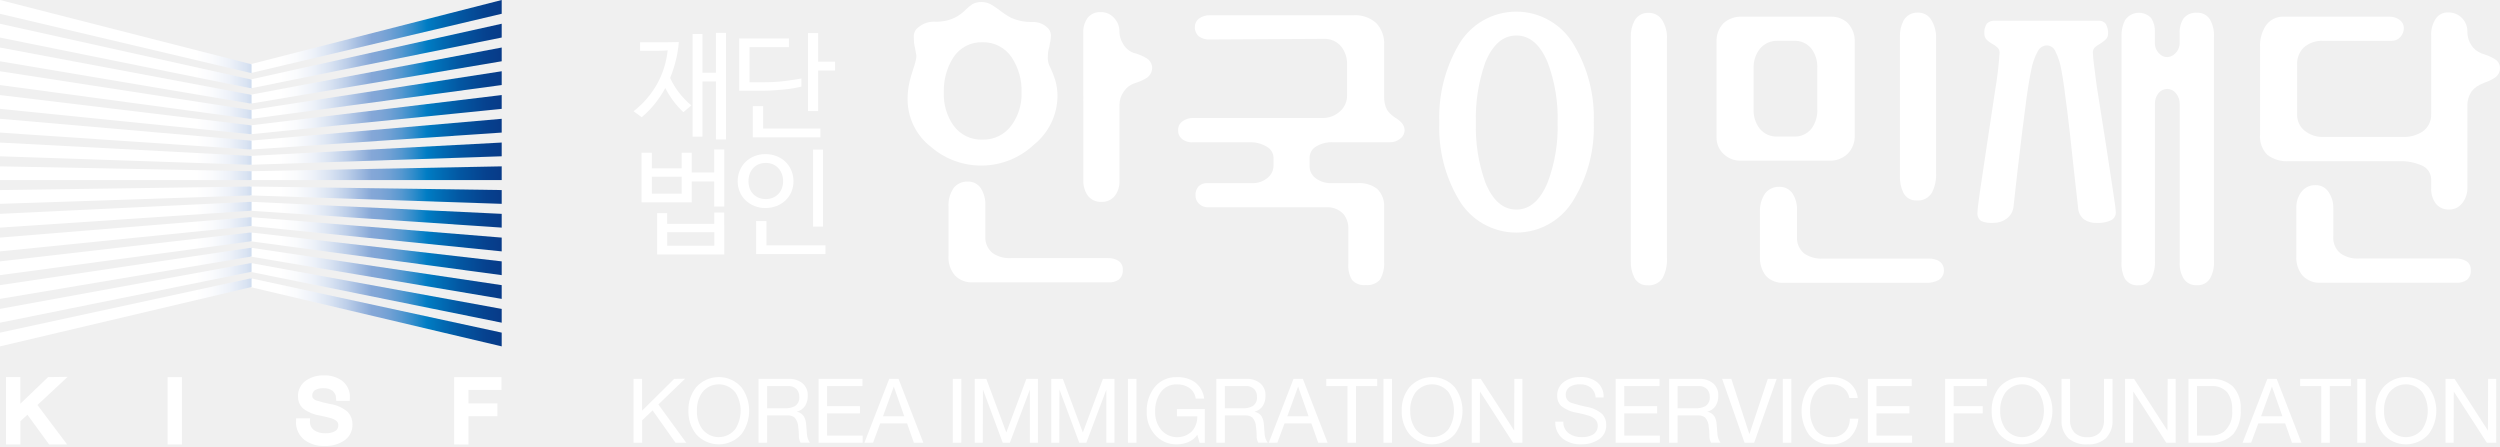
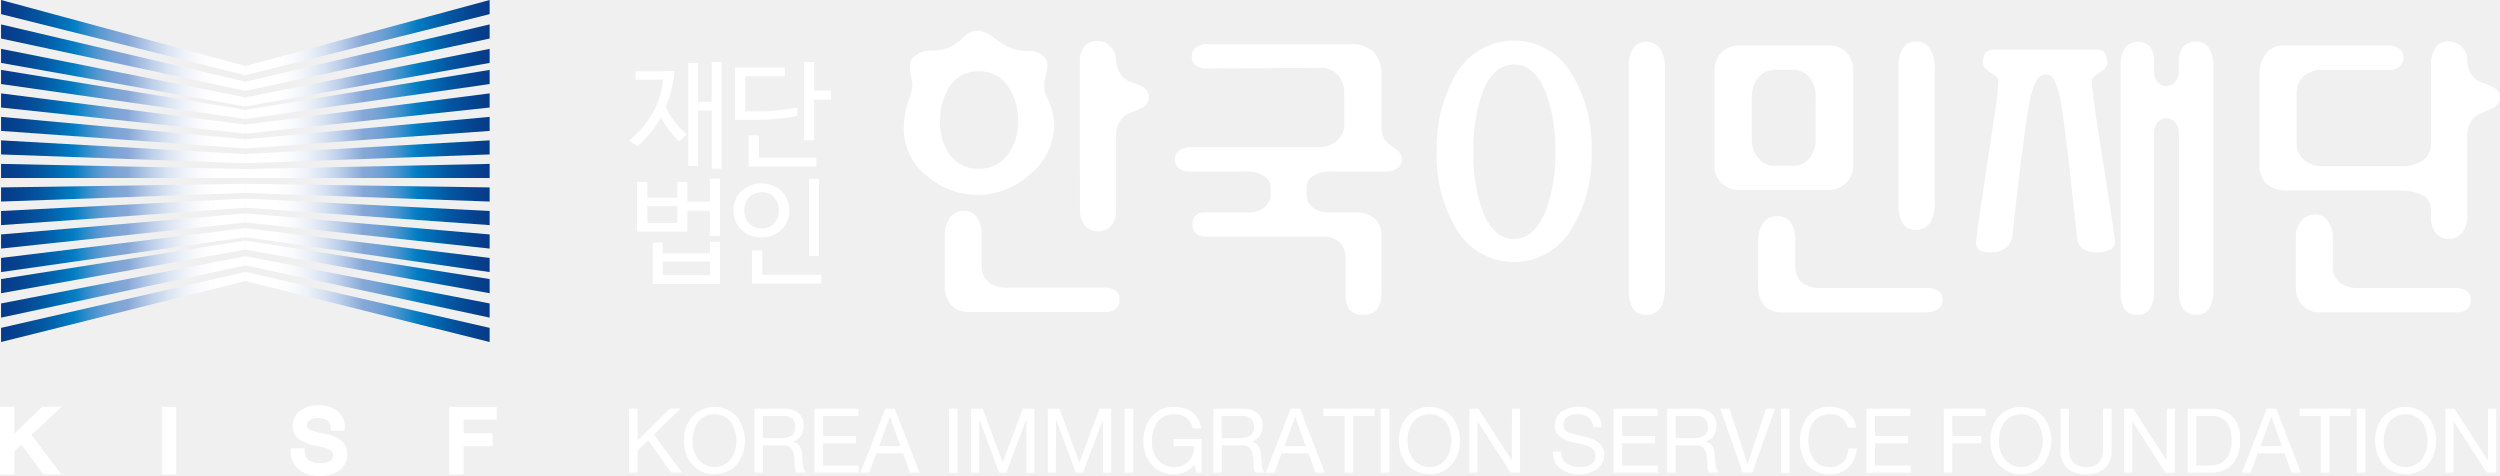
- <svg xmlns="http://www.w3.org/2000/svg" xmlns:xlink="http://www.w3.org/1999/xlink" width="153.871" height="27.452" viewBox="0 0 153.871 27.452">
+ <svg xmlns="http://www.w3.org/2000/svg" xmlns:xlink="http://www.w3.org/1999/xlink" width="153.503" height="29.226" viewBox="0 0 153.503 29.226">
  <defs>
    <linearGradient id="linear-gradient" y1="0.5" x2="1" y2="0.5" gradientUnits="objectBoundingBox">
      <stop offset="0.12" stop-color="#fff" />
      <stop offset="0.183" stop-color="#fafbfd" />
      <stop offset="0.25" stop-color="#eef2f9" />
      <stop offset="0.318" stop-color="#d9e3f2" />
      <stop offset="0.386" stop-color="#bccee9" />
      <stop offset="0.455" stop-color="#96b3dc" />
      <stop offset="0.483" stop-color="#85a7d7" />
      <stop offset="0.516" stop-color="#7fa5d6" />
      <stop offset="0.556" stop-color="#70a0d4" />
      <stop offset="0.6" stop-color="#5798d0" />
      <stop offset="0.646" stop-color="#338dcb" />
      <stop offset="0.695" stop-color="#077fc5" />
      <stop offset="0.702" stop-color="#007dc4" />
      <stop offset="0.707" stop-color="#007bc2" />
      <stop offset="0.832" stop-color="#0357a2" />
      <stop offset="0.934" stop-color="#06428f" />
      <stop offset="1" stop-color="#073a88" />
    </linearGradient>
-     <linearGradient id="linear-gradient-16" x1="0.66" y1="0.5" x2="1.66" y2="0.5" xlink:href="#linear-gradient" />
+     <linearGradient id="linear-gradient-16" x1="1" y1="0.5" x2="0" y2="0.5" xlink:href="#linear-gradient" />
  </defs>
-   <g id="Vector_Smart_Object4_copy" data-name="Vector Smart Object4 copy" transform="translate(-63.805 -250.081)">
+   <g id="Vector_Smart_Object4_copy" data-name="Vector Smart Object4 copy" transform="translate(-64.174 -248.307)">
    <g id="그룹_44" data-name="그룹 44">
      <g id="그룹_43" data-name="그룹 43">
        <path id="패스_2353" data-name="패스 2353" d="M119.787,255.111c.044-.2.122-.465.228-.787.065-.193.108-.333.129-.424a1.485,1.485,0,0,0,.065-.382l-.082-.461c-.033-.144-.054-.258-.065-.349-.009-.14-.015-.261-.015-.367a.685.685,0,0,1,.276-.575,1.479,1.479,0,0,1,1.051-.349,2.573,2.573,0,0,0,1.2-.25,2.477,2.477,0,0,0,.678-.5,3.446,3.446,0,0,1,.4-.329,1.109,1.109,0,0,1,.552-.133,1.258,1.258,0,0,1,.566.133,5.225,5.225,0,0,1,.5.329,5.132,5.132,0,0,0,.777.515,2.966,2.966,0,0,0,1.262.254,1.286,1.286,0,0,1,.921.307.675.675,0,0,1,.259.5,2.566,2.566,0,0,1-.033.367,2.476,2.476,0,0,0-.063.345,2.316,2.316,0,0,0-.082.348c-.012.14-.015.269-.015.382a1.155,1.155,0,0,0,.047.31,2.639,2.639,0,0,0,.145.326,6.27,6.27,0,0,1,.261.674,3.518,3.518,0,0,1,.143,1.022,3.882,3.882,0,0,1-1.472,2.986,4.729,4.729,0,0,1-6.3.132,3.712,3.712,0,0,1-1.455-2.963A4.846,4.846,0,0,1,119.787,255.111Zm2.692-1.491a3.792,3.792,0,0,0-.583,2.153,3.317,3.317,0,0,0,.583,2.017,2.1,2.1,0,0,0,1.794.885,2.131,2.131,0,0,0,1.792-.885,3.247,3.247,0,0,0,.615-2.017,3.707,3.707,0,0,0-.6-2.153,2.093,2.093,0,0,0-1.809-.939A2.052,2.052,0,0,0,122.479,253.62Zm0,8.061a1.04,1.04,0,0,1,.874-.424.929.929,0,0,1,.805.386,1.838,1.838,0,0,1,.293,1.094v1.881a1.225,1.225,0,0,0,.451,1.041,1.8,1.8,0,0,0,1.133.307h5.937a1.23,1.23,0,0,1,.647.152.615.615,0,0,1,.293.571.726.726,0,0,1-.244.6,1.021,1.021,0,0,1-.647.17H123.7a1.445,1.445,0,0,1-1.116-.42,1.705,1.705,0,0,1-.4-1.223v-3.039A1.828,1.828,0,0,1,122.483,261.682Zm8-9.549a1.491,1.491,0,0,1,.261-.943.959.959,0,0,1,.813-.363,1.06,1.06,0,0,1,.826.363,1.171,1.171,0,0,1,.324.825,1.453,1.453,0,0,0,.227.772,1.255,1.255,0,0,0,.649.552l.1.023a3.022,3.022,0,0,1,.7.307.7.7,0,0,1,.339.594.751.751,0,0,1-.339.617,2.777,2.777,0,0,1-.632.288l-.1.038a1.227,1.227,0,0,0-.667.5,1.407,1.407,0,0,0-.274.829v4.647a1.473,1.473,0,0,1-.274.943,1,1,0,0,1-.846.382.98.98,0,0,1-.826-.382,1.54,1.54,0,0,1-.278-.943Z" fill="#fff" />
        <path id="패스_2354" data-name="패스 2354" d="M137.594,262.613a.687.687,0,0,1-.209-.515.777.777,0,0,1,.194-.553.724.724,0,0,1,.535-.193h2.732a1.408,1.408,0,0,0,1-.345.968.968,0,0,0,.343-.749v-.48a.789.789,0,0,0-.358-.632,1.919,1.919,0,0,0-1.162-.307h-3.448a.959.959,0,0,1-.695-.231.629.629,0,0,1-.21-.5.647.647,0,0,1,.257-.553,1.1,1.1,0,0,1,.71-.212h7.864a1.559,1.559,0,0,0,1.15-.424,1.277,1.277,0,0,0,.418-.98v-1.889a1.722,1.722,0,0,0-.356-1.1,1.313,1.313,0,0,0-1.083-.477l-6.99.038a1.06,1.06,0,0,1-.695-.193.705.705,0,0,1-.244-.572.643.643,0,0,1,.244-.515,1.087,1.087,0,0,1,.695-.212h8.818a1.939,1.939,0,0,1,1.406.48,1.832,1.832,0,0,1,.487,1.362V256a1.7,1.7,0,0,0,.178.844,1.617,1.617,0,0,0,.417.42l.05.038a1.8,1.8,0,0,1,.421.325.715.715,0,0,1,.194.443.662.662,0,0,1-.259.537.991.991,0,0,1-.68.231h-3.441a1.837,1.837,0,0,0-1.144.307.809.809,0,0,0-.326.632v.518a.92.92,0,0,0,.341.73,1.528,1.528,0,0,0,1.034.326h1.564a1.846,1.846,0,0,1,1.211.344,1.451,1.451,0,0,1,.438,1.147v3.327a1.941,1.941,0,0,1-.259,1.132,1.052,1.052,0,0,1-.874.325,1,1,0,0,1-.84-.31,1.722,1.722,0,0,1-.229-1.014v-2.1a1.394,1.394,0,0,0-.309-.958,1.347,1.347,0,0,0-1.067-.405h-7.231A.769.769,0,0,1,137.594,262.613Z" fill="#fff" />
        <path id="패스_2355" data-name="패스 2355" d="M160.685,262.337a4.1,4.1,0,0,1-7.112,0,8.658,8.658,0,0,1-1.181-4.72,8.861,8.861,0,0,1,1.181-4.761,4.1,4.1,0,0,1,7.112,0,8.679,8.679,0,0,1,1.213,4.761A8.534,8.534,0,0,1,160.685,262.337Zm-1.626-8.421q-.694-1.652-1.925-1.65t-1.908,1.65a10.216,10.216,0,0,0-.583,3.721,10.005,10.005,0,0,0,.583,3.678c.453,1.112,1.09,1.665,1.908,1.665s1.462-.553,1.925-1.665a9.62,9.62,0,0,0,.615-3.678A9.728,9.728,0,0,0,159.059,253.915Zm7.1,13.243a1.01,1.01,0,0,1-.957.481.857.857,0,0,1-.811-.481,2.122,2.122,0,0,1-.212-1.029V252.371a1.985,1.985,0,0,1,.229-1.018.926.926,0,0,1,.861-.48.952.952,0,0,1,.826.424,1.984,1.984,0,0,1,.308,1.189v13.443A2.421,2.421,0,0,1,166.156,267.158Z" fill="#fff" />
        <path id="패스_2356" data-name="패스 2356" d="M169.885,251.508a1.6,1.6,0,0,1,1.15-.4H176.5a1.42,1.42,0,0,1,1.037.4,1.589,1.589,0,0,1,.423,1.17V258.4a1.526,1.526,0,0,1-.44,1.151,1.574,1.574,0,0,1-1.166.42h-5.373a1.486,1.486,0,0,1-1.1-.42,1.375,1.375,0,0,1-.425-1.037v-5.851A1.563,1.563,0,0,1,169.885,251.508ZM172.113,258a1.315,1.315,0,0,0,1.085.484h1a1.3,1.3,0,0,0,1.1-.484,1.9,1.9,0,0,0,.358-1.23V254.29a1.861,1.861,0,0,0-.358-1.211,1.3,1.3,0,0,0-1.1-.485h-.971a1.357,1.357,0,0,0-1.1.485,1.81,1.81,0,0,0-.389,1.211v2.5A1.823,1.823,0,0,0,172.113,258Zm.323,4a1.043,1.043,0,0,1,.872-.42.952.952,0,0,1,.824.405,1.844,1.844,0,0,1,.275,1.093v1.571a1.223,1.223,0,0,0,.453,1.041,1.831,1.831,0,0,0,1.148.306h6.505a1.215,1.215,0,0,1,.632.152.66.66,0,0,1,.306.575.69.69,0,0,1-.324.594,1.52,1.52,0,0,1-.794.171H173.6a1.419,1.419,0,0,1-1.1-.42,1.792,1.792,0,0,1-.372-1.222v-2.729A1.86,1.86,0,0,1,172.436,262Zm10.221-10.719a2.026,2.026,0,0,1,.309,1.208v8.2a2.41,2.41,0,0,1-.244,1.23.992.992,0,0,1-.956.5.86.86,0,0,1-.811-.477,2.18,2.18,0,0,1-.213-1.041v-8.546a2.011,2.011,0,0,1,.229-1.018.956.956,0,0,1,.876-.48A.935.935,0,0,1,182.657,251.277Z" fill="#fff" />
        <path id="패스_2357" data-name="패스 2357" d="M193.665,263.668a1.794,1.794,0,0,1-.776.133,1.3,1.3,0,0,1-.81-.212.957.957,0,0,1-.371-.73l-.258-2.3q-.292-2.765-.423-3.766c-.129-1.037-.24-1.824-.339-2.362a4.135,4.135,0,0,0-.388-1.211.573.573,0,0,0-.5-.344.641.641,0,0,0-.564.344,3.758,3.758,0,0,0-.422,1.23c-.118.538-.243,1.336-.373,2.4q-.143,1.022-.467,3.8l-.241,2.153a1.052,1.052,0,0,1-.438.746,1.324,1.324,0,0,1-.809.25,1.608,1.608,0,0,1-.745-.114.572.572,0,0,1-.226-.538c0-.155.054-.6.163-1.347.063-.461.189-1.291.372-2.494.259-1.688.442-2.91.55-3.648a22.144,22.144,0,0,0,.277-2.346.423.423,0,0,0-.147-.322,1.7,1.7,0,0,0-.307-.212,1.362,1.362,0,0,1-.342-.253.542.542,0,0,1-.145-.382.951.951,0,0,1,.162-.617.664.664,0,0,1,.5-.17h6.358a.529.529,0,0,1,.453.189,1.1,1.1,0,0,1,.145.617.489.489,0,0,1-.161.363,2.347,2.347,0,0,1-.337.253,1.427,1.427,0,0,0-.308.212.437.437,0,0,0-.13.322q0,.368.245,2.115.156,1.016.548,3.474.306,2,.419,2.748c.131.848.2,1.344.2,1.5A.53.53,0,0,1,193.665,263.668Zm6.17,3.543a.876.876,0,0,1-.807.423.9.9,0,0,1-.821-.4,1.8,1.8,0,0,1-.243-1.037v-9.677a1.022,1.022,0,0,0-.244-.712.683.683,0,0,0-.521-.254.7.7,0,0,0-.537.254,1.025,1.025,0,0,0-.225.689v9.625a2.116,2.116,0,0,1-.228,1.094.827.827,0,0,1-.777.423.9.9,0,0,1-.841-.4,1.96,1.96,0,0,1-.21-1.037V252.322a2.009,2.009,0,0,1,.225-1.014,1.035,1.035,0,0,1,1.6-.117,1.442,1.442,0,0,1,.228.863v.617a.9.9,0,0,0,.275.712.657.657,0,0,0,.472.212.7.7,0,0,0,.472-.193.914.914,0,0,0,.307-.75v-.5a1.558,1.558,0,0,1,.243-.942.956.956,0,0,1,.821-.345.882.882,0,0,1,.792.4,1.973,1.973,0,0,1,.255,1.1v13.754A2.013,2.013,0,0,1,199.835,267.211Z" fill="#fff" />
        <path id="패스_2358" data-name="패스 2358" d="M213.723,251.228a.88.88,0,0,1,.762-.382,1.153,1.153,0,0,1,.831.325,1.17,1.17,0,0,1,.353.882,1.461,1.461,0,0,0,.243.81,1.3,1.3,0,0,0,.615.5l.162.057a2.884,2.884,0,0,1,.68.307.629.629,0,0,1,.306.56.692.692,0,0,1-.324.579,2.272,2.272,0,0,1-.628.3l-.114.057a1.531,1.531,0,0,0-.665.461,1.576,1.576,0,0,0-.276.943v4.95a1.493,1.493,0,0,1-.339,1.037.98.98,0,0,1-.78.363,1,1,0,0,1-.808-.344,1.5,1.5,0,0,1-.3-1v-.519a.941.941,0,0,0-.578-.848,3.18,3.18,0,0,0-1.36-.265h-6.8a1.989,1.989,0,0,1-1.344-.386,1.605,1.605,0,0,1-.452-1.264v-5.385a2.233,2.233,0,0,1,.339-1.283,1.268,1.268,0,0,1,1.116-.576H210.9a1.027,1.027,0,0,1,.584.189.622.622,0,0,1,.275.5.79.79,0,0,1-.21.553.686.686,0,0,1-.553.246h-4.191a1.691,1.691,0,0,0-1.228.428,1.428,1.428,0,0,0-.389,1.033v3.069a1.25,1.25,0,0,0,.438.98,1.754,1.754,0,0,0,1.215.405h4.836a2.11,2.11,0,0,0,1.232-.33,1.249,1.249,0,0,0,.531-1.074v-4.822A1.78,1.78,0,0,1,213.723,251.228ZM205.446,261.9a1.046,1.046,0,0,1,.874-.424.929.929,0,0,1,.805.424,1.707,1.707,0,0,1,.291,1.018v1.726a1.216,1.216,0,0,0,.454,1.041,1.8,1.8,0,0,0,1.131.306h5.941a1.227,1.227,0,0,1,.643.152.607.607,0,0,1,.293.575.707.707,0,0,1-.244.594,1.019,1.019,0,0,1-.647.171h-8.331a1.433,1.433,0,0,1-1.114-.42,1.694,1.694,0,0,1-.4-1.222V262.9A1.539,1.539,0,0,1,205.446,261.9Z" fill="#fff" />
      </g>
    </g>
    <g id="그룹_45" data-name="그룹 45">
      <path id="패스_2359" data-name="패스 2359" d="M102.8,277.33V273.4h.525v1.955L105.3,273.4l.669-.009-1.643,1.583,1.716,2.358h-.659l-1.412-1.993-.643.612v1.381Z" fill="#fff" />
      <path id="패스_2360" data-name="패스 2360" d="M106.176,275.36a2.2,2.2,0,0,1,.469-1.437,1.861,1.861,0,0,1,2.8,0,2.439,2.439,0,0,1,0,2.878,1.872,1.872,0,0,1-2.8,0A2.213,2.213,0,0,1,106.176,275.36Zm.524,0a1.85,1.85,0,0,0,.315,1.112,1.288,1.288,0,0,0,2.059,0,2.114,2.114,0,0,0,0-2.226,1.292,1.292,0,0,0-2.059,0A1.869,1.869,0,0,0,106.7,275.36Z" fill="#fff" />
      <path id="패스_2361" data-name="패스 2361" d="M110.493,277.332V273.4h1.84a1.28,1.28,0,0,1,.87.275.943.943,0,0,1,.318.752,1.163,1.163,0,0,1-.158.629.886.886,0,0,1-.52.367.642.642,0,0,1,.448.3,1.212,1.212,0,0,1,.133.494c.018.21.033.415.049.609a1.029,1.029,0,0,0,.181.5h-.578a.832.832,0,0,1-.1-.469,3.894,3.894,0,0,0-.042-.5.923.923,0,0,0-.221-.577.649.649,0,0,0-.427-.132h-1.267v1.68Zm.526-2.123H112.1a1.2,1.2,0,0,0,.632-.132.612.612,0,0,0,.268-.566.664.664,0,0,0-.165-.475.684.684,0,0,0-.528-.195h-1.286Z" fill="#fff" />
      <path id="패스_2362" data-name="패스 2362" d="M114.187,277.332V273.4h2.7v.442H114.71v1.238h2.026v.443H114.71v1.367h2.19v.442Z" fill="#fff" />
      <path id="패스_2363" data-name="패스 2363" d="M117.007,277.332l1.528-3.932h.573l1.528,3.932-.582,0-.421-1.192h-1.653l-.439,1.187Zm1.145-1.631h1.308l-.643-1.826Z" fill="#fff" />
      <path id="패스_2364" data-name="패스 2364" d="M122.447,277.332V273.4h.525v3.932Z" fill="#fff" />
      <path id="패스_2365" data-name="패스 2365" d="M123.8,277.332V273.4h.711l1.231,3.3,1.234-3.3h.711v3.932h-.494v-3.269l-1.232,3.266-.44,0-1.217-3.272-.011,3.272Z" fill="#fff" />
      <path id="패스_2366" data-name="패스 2366" d="M128.51,277.332V273.4h.711l1.231,3.3,1.236-3.3h.71v3.932H131.9v-3.269l-1.232,3.266-.437,0-1.218-3.272-.01,3.272Z" fill="#fff" />
      <path id="패스_2367" data-name="패스 2367" d="M133.229,277.332V273.4h.524v3.932Z" fill="#fff" />
      <path id="패스_2368" data-name="패스 2368" d="M137.636,277.332l-.137-.49a1.3,1.3,0,0,1-.546.445,1.793,1.793,0,0,1-.709.143,1.723,1.723,0,0,1-1.368-.607,2.046,2.046,0,0,1-.493-1.384,2.354,2.354,0,0,1,.464-1.5,1.68,1.68,0,0,1,1.394-.645,1.855,1.855,0,0,1,1.106.307,1.484,1.484,0,0,1,.573,1.014H137.4a.982.982,0,0,0-.389-.658,1.306,1.306,0,0,0-.77-.218,1.168,1.168,0,0,0-1.021.52,1.988,1.988,0,0,0-.318,1.158,1.71,1.71,0,0,0,.346,1.092,1.307,1.307,0,0,0,1.916.121,1.325,1.325,0,0,0,.331-.925h-1.252v-.446h1.717v2.077Z" fill="#fff" />
      <path id="패스_2369" data-name="패스 2369" d="M138.668,277.332V273.4h1.839a1.28,1.28,0,0,1,.87.275.942.942,0,0,1,.317.752,1.147,1.147,0,0,1-.159.629.89.89,0,0,1-.519.367.646.646,0,0,1,.448.3,1.159,1.159,0,0,1,.132.494c.018.21.035.415.048.609a1.036,1.036,0,0,0,.184.5h-.578a.834.834,0,0,1-.1-.469,3.312,3.312,0,0,0-.041-.5.922.922,0,0,0-.22-.577.653.653,0,0,0-.429-.132h-1.266v1.68Zm.524-2.123h1.08a1.208,1.208,0,0,0,.632-.132.614.614,0,0,0,.266-.566.66.66,0,0,0-.163-.475.684.684,0,0,0-.529-.195h-1.286Z" fill="#fff" />
      <path id="패스_2370" data-name="패스 2370" d="M141.895,277.332l1.524-3.932h.575l1.525,3.932-.58,0-.421-1.192h-1.652l-.44,1.187Zm1.143-1.631h1.307l-.643-1.826Z" fill="#fff" />
      <path id="패스_2371" data-name="패스 2371" d="M146.74,277.332v-3.49h-1.306V273.4h3.137v.442h-1.307v3.49Z" fill="#fff" />
      <path id="패스_2372" data-name="패스 2372" d="M148.955,277.332V273.4h.525v3.932Z" fill="#fff" />
      <path id="패스_2373" data-name="패스 2373" d="M150.078,275.36a2.19,2.19,0,0,1,.471-1.437,1.861,1.861,0,0,1,2.8,0,2.43,2.43,0,0,1,0,2.878,1.872,1.872,0,0,1-2.8,0A2.2,2.2,0,0,1,150.078,275.36Zm.525,0a1.868,1.868,0,0,0,.315,1.112,1.289,1.289,0,0,0,2.061,0,2.119,2.119,0,0,0,0-2.226,1.293,1.293,0,0,0-2.061,0A1.886,1.886,0,0,0,150.6,275.36Z" fill="#fff" />
      <path id="패스_2374" data-name="패스 2374" d="M154.389,277.332V273.4h.554L157,276.582l.011-3.183h.495v3.932l-.576,0-2.035-3.155-.011,3.153Z" fill="#fff" />
      <path id="패스_2375" data-name="패스 2375" d="M162.506,274.544h-.491a.858.858,0,0,0-.3-.609,1.048,1.048,0,0,0-.67-.2,1.09,1.09,0,0,0-.6.143.58.58,0,0,0-.271.531.513.513,0,0,0,.388.48,7.545,7.545,0,0,0,.865.227,1.92,1.92,0,0,1,1.01.466.969.969,0,0,1,.229.669,1.015,1.015,0,0,1-.493.9,1.85,1.85,0,0,1-1.03.276,1.791,1.791,0,0,1-1.133-.332,1.263,1.263,0,0,1-.479-1.062h.494a.851.851,0,0,0,.342.725,1.292,1.292,0,0,0,.79.227,1.329,1.329,0,0,0,.67-.143.618.618,0,0,0,.316-.575c0-.28-.192-.485-.574-.609-.108-.038-.331-.092-.671-.167a2.084,2.084,0,0,1-1.014-.432.822.822,0,0,1-.236-.612,1.009,1.009,0,0,1,.438-.879,1.639,1.639,0,0,1,.981-.281,1.6,1.6,0,0,1,1.018.3A1.139,1.139,0,0,1,162.506,274.544Z" fill="#fff" />
      <path id="패스_2376" data-name="패스 2376" d="M163.248,277.332V273.4h2.7v.442h-2.174v1.238H165.8v.443h-2.025v1.367h2.19v.442Z" fill="#fff" />
      <path id="패스_2377" data-name="패스 2377" d="M166.536,277.332V273.4h1.838a1.288,1.288,0,0,1,.872.275.945.945,0,0,1,.317.752,1.156,1.156,0,0,1-.159.629.882.882,0,0,1-.521.367.647.647,0,0,1,.451.3,1.226,1.226,0,0,1,.13.494c.019.21.034.415.049.609a1.018,1.018,0,0,0,.184.5h-.58a.814.814,0,0,1-.1-.469,3.4,3.4,0,0,0-.042-.5.93.93,0,0,0-.22-.577.653.653,0,0,0-.429-.132H167.06v1.68Zm.524-2.123h1.079a1.217,1.217,0,0,0,.633-.132.615.615,0,0,0,.266-.566.665.665,0,0,0-.164-.475.685.685,0,0,0-.529-.195H167.06Z" fill="#fff" />
      <path id="패스_2378" data-name="패스 2378" d="M173.157,273.4l-1.386,3.932h-.592L169.8,273.4h.565l1.111,3.4,1.137-3.4Z" fill="#fff" />
      <path id="패스_2379" data-name="패스 2379" d="M173.534,277.332V273.4h.524v3.932Z" fill="#fff" />
      <path id="패스_2380" data-name="패스 2380" d="M178.146,274.576h-.52a.976.976,0,0,0-.373-.626,1.186,1.186,0,0,0-.719-.215,1.168,1.168,0,0,0-1.01.485,1.86,1.86,0,0,0-.31,1.114,2,2,0,0,0,.309,1.168,1.172,1.172,0,0,0,1.013.485,1.084,1.084,0,0,0,.816-.318,1.132,1.132,0,0,0,.306-.82h.524a1.8,1.8,0,0,1-.515,1.162,1.617,1.617,0,0,1-1.175.419,1.64,1.64,0,0,1-1.355-.6,2.572,2.572,0,0,1,.022-2.935,1.7,1.7,0,0,1,1.378-.609,1.742,1.742,0,0,1,1.078.337A1.386,1.386,0,0,1,178.146,274.576Z" fill="#fff" />
      <path id="패스_2381" data-name="패스 2381" d="M178.769,277.332V273.4h2.7v.442H179.3v1.238h2.027v.443H179.3v1.367h2.19v.442Z" fill="#fff" />
      <path id="패스_2382" data-name="패스 2382" d="M183.525,277.332V273.4h2.567v.442h-2.044v1.238h1.79v.443h-1.79v1.809Z" fill="#fff" />
      <path id="패스_2383" data-name="패스 2383" d="M186.39,275.36a2.2,2.2,0,0,1,.469-1.437,1.865,1.865,0,0,1,2.8,0,2.438,2.438,0,0,1,0,2.878,1.875,1.875,0,0,1-2.8,0A2.217,2.217,0,0,1,186.39,275.36Zm.524,0a1.851,1.851,0,0,0,.318,1.112,1.286,1.286,0,0,0,2.058,0,2.118,2.118,0,0,0,0-2.226,1.291,1.291,0,0,0-2.058,0A1.869,1.869,0,0,0,186.914,275.36Z" fill="#fff" />
      <path id="패스_2384" data-name="패스 2384" d="M193.828,273.4v2.514a1.5,1.5,0,0,1-.4,1.13,1.564,1.564,0,0,1-1.137.386,1.681,1.681,0,0,1-1.174-.364,1.469,1.469,0,0,1-.427-1.152V273.4h.524v2.514a1.078,1.078,0,0,0,.277.8,1.09,1.09,0,0,0,.8.275.984.984,0,0,0,.749-.275,1.12,1.12,0,0,0,.261-.8V273.4Z" fill="#fff" />
      <path id="패스_2385" data-name="패스 2385" d="M194.6,277.332V273.4h.551l2.056,3.183.014-3.183h.494v3.932l-.578,0-2.032-3.155-.011,3.153Z" fill="#fff" />
      <path id="패스_2386" data-name="패스 2386" d="M198.5,277.332V273.4h1.341a1.907,1.907,0,0,1,1.394.467,1.872,1.872,0,0,1,.481,1.4,2.241,2.241,0,0,1-.449,1.524,1.784,1.784,0,0,1-1.425.537Zm.527-3.49v3.048h.857a1.308,1.308,0,0,0,.783-.224,1.522,1.522,0,0,0,.524-1.321,1.747,1.747,0,0,0-.288-1.1,1.2,1.2,0,0,0-1.008-.4Z" fill="#fff" />
      <path id="패스_2387" data-name="패스 2387" d="M201.831,277.332l1.526-3.932h.576l1.524,3.932-.584,0-.42-1.192H202.8l-.439,1.187Zm1.14-1.631h1.312l-.644-1.826Z" fill="#fff" />
      <path id="패스_2388" data-name="패스 2388" d="M206.674,277.332v-3.49h-1.3V273.4H208.5v.442H207.2v3.49Z" fill="#fff" />
      <path id="패스_2389" data-name="패스 2389" d="M208.89,277.332V273.4h.523v3.932Z" fill="#fff" />
      <path id="패스_2390" data-name="패스 2390" d="M210.015,275.36a2.186,2.186,0,0,1,.472-1.437,1.861,1.861,0,0,1,2.8,0,2.438,2.438,0,0,1,0,2.878,1.871,1.871,0,0,1-2.8,0A2.2,2.2,0,0,1,210.015,275.36Zm.524,0a1.851,1.851,0,0,0,.316,1.112,1.286,1.286,0,0,0,2.058,0,2.11,2.11,0,0,0,0-2.226,1.291,1.291,0,0,0-2.058,0A1.869,1.869,0,0,0,210.539,275.36Z" fill="#fff" />
      <path id="패스_2391" data-name="패스 2391" d="M214.325,277.332V273.4h.553l2.056,3.183.01-3.183h.5v3.932l-.576,0-2.037-3.155-.009,3.153Z" fill="#fff" />
    </g>
-     <g id="그룹_48" data-name="그룹 48">
-       <g id="그룹_46" data-name="그룹 46">
-         <path id="패스_2392" data-name="패스 2392" d="M94.684,250.929l-15.489,3.658v-.547l15.489-3.959Z" fill="url(#linear-gradient)" />
-         <path id="패스_2393" data-name="패스 2393" d="M94.684,252.391l-15.489,3.134v-.545l15.489-3.438Z" fill="url(#linear-gradient)" />
-         <path id="패스_2394" data-name="패스 2394" d="M94.684,253.852l-15.489,2.614v-.547l15.489-2.913Z" fill="url(#linear-gradient)" />
-         <path id="패스_2395" data-name="패스 2395" d="M94.684,255.315l-15.489,2.092v-.547l15.489-2.394Z" fill="url(#linear-gradient)" />
-         <path id="패스_2396" data-name="패스 2396" d="M94.684,256.78l-15.489,1.566V257.8l15.489-1.869Z" fill="url(#linear-gradient)" />
-         <path id="패스_2397" data-name="패스 2397" d="M94.684,258.241l-15.489,1.046v-.547l15.489-1.347Z" fill="url(#linear-gradient)" />
-         <path id="패스_2398" data-name="패스 2398" d="M94.684,259.7l-15.489.524v-.545l15.489-.825Z" fill="url(#linear-gradient)" />
-         <path id="패스_2399" data-name="패스 2399" d="M94.684,261.165l-15.489,0v-.545l15.489-.3Z" fill="url(#linear-gradient)" />
-         <path id="패스_2400" data-name="패스 2400" d="M94.684,262.627l-15.489-.52v-.547l15.489.219Z" fill="url(#linear-gradient)" />
-         <path id="패스_2401" data-name="패스 2401" d="M94.684,264.09l-15.489-1.042V262.5l15.489.743Z" fill="url(#linear-gradient)" />
-         <path id="패스_2402" data-name="패스 2402" d="M94.684,265.553l-15.489-1.566v-.545l15.489,1.263Z" fill="url(#linear-gradient)" />
-         <path id="패스_2403" data-name="패스 2403" d="M94.684,267.016l-15.489-2.088v-.545l15.489,1.785Z" fill="url(#linear-gradient)" />
-         <path id="패스_2404" data-name="패스 2404" d="M94.684,268.477l-15.489-2.61v-.545l15.489,2.309Z" fill="url(#linear-gradient)" />
-         <path id="패스_2405" data-name="패스 2405" d="M94.684,269.942l-15.489-3.134v-.545l15.489,2.831Z" fill="url(#linear-gradient)" />
-         <path id="패스_2406" data-name="패스 2406" d="M94.684,271.4l-15.489-3.656V267.2l15.489,3.353Z" fill="url(#linear-gradient)" />
-       </g>
-       <g id="그룹_47" data-name="그룹 47">
-         <path id="패스_2407" data-name="패스 2407" d="M63.8,250.929l15.489,3.658v-.547L63.8,250.081Z" fill="url(#linear-gradient-16)" />
-         <path id="패스_2408" data-name="패스 2408" d="M63.8,252.391l15.489,3.134v-.545L63.8,251.544Z" fill="url(#linear-gradient-16)" />
-         <path id="패스_2409" data-name="패스 2409" d="M63.8,253.852l15.489,2.614v-.547L63.8,253.007Z" fill="url(#linear-gradient-16)" />
-         <path id="패스_2410" data-name="패스 2410" d="M63.8,255.315l15.489,2.092v-.547L63.8,254.467Z" fill="url(#linear-gradient-16)" />
-         <path id="패스_2411" data-name="패스 2411" d="M63.8,256.78l15.489,1.566V257.8L63.8,255.932Z" fill="url(#linear-gradient-16)" />
-         <path id="패스_2412" data-name="패스 2412" d="M63.8,258.241l15.489,1.046v-.547L63.8,257.393Z" fill="url(#linear-gradient-16)" />
-         <path id="패스_2413" data-name="패스 2413" d="M63.8,259.7l15.489.524v-.545L63.8,258.856Z" fill="url(#linear-gradient-16)" />
-         <path id="패스_2414" data-name="패스 2414" d="M63.8,261.165l15.489,0v-.545l-15.489-.3Z" fill="url(#linear-gradient-16)" />
-         <path id="패스_2415" data-name="패스 2415" d="M63.8,262.627l15.489-.52v-.547l-15.489.219Z" fill="url(#linear-gradient-16)" />
-         <path id="패스_2416" data-name="패스 2416" d="M63.8,264.09l15.489-1.042V262.5l-15.489.743Z" fill="url(#linear-gradient-16)" />
-         <path id="패스_2417" data-name="패스 2417" d="M63.8,265.553l15.489-1.566v-.545L63.8,264.705Z" fill="url(#linear-gradient-16)" />
-         <path id="패스_2418" data-name="패스 2418" d="M63.8,267.016l15.489-2.088v-.545L63.8,266.168Z" fill="url(#linear-gradient-16)" />
-         <path id="패스_2419" data-name="패스 2419" d="M63.8,268.477l15.489-2.61v-.545L63.8,267.631Z" fill="url(#linear-gradient-16)" />
-         <path id="패스_2420" data-name="패스 2420" d="M63.8,269.942l15.489-3.134v-.545L63.8,269.094Z" fill="url(#linear-gradient-16)" />
-         <path id="패스_2421" data-name="패스 2421" d="M63.8,271.4l15.489-3.656V267.2L63.8,270.557Z" fill="url(#linear-gradient-16)" />
-       </g>
-     </g>
    <g id="그룹_49" data-name="그룹 49">
      <path id="패스_2422" data-name="패스 2422" d="M64.354,277.256V273.47h.522v1.883l1.962-1.883.666-.008-1.635,1.525,1.706,2.27H66.92l-1.4-1.919-.64.589v1.33Z" fill="#fff" stroke="#fff" stroke-width="0.36" />
      <path id="패스_2423" data-name="패스 2423" d="M74.3,277.259v-3.786h.522v3.786Z" fill="#fff" stroke="#fff" stroke-width="0.36" />
      <path id="패스_2424" data-name="패스 2424" d="M85.163,274.574h-.489a.813.813,0,0,0-.294-.587,1.067,1.067,0,0,0-.667-.192,1.119,1.119,0,0,0-.6.138.557.557,0,0,0-.268.511c0,.208.126.361.385.461a7.52,7.52,0,0,0,.861.219,1.937,1.937,0,0,1,1,.449.913.913,0,0,1,.228.644.973.973,0,0,1-.49.87,1.886,1.886,0,0,1-1.024.265,1.824,1.824,0,0,1-1.126-.319,1.2,1.2,0,0,1-.478-1.024H82.7a.81.81,0,0,0,.34.7,1.315,1.315,0,0,0,.785.218,1.364,1.364,0,0,0,.666-.138.593.593,0,0,0,.315-.553c0-.27-.19-.467-.571-.587-.108-.036-.33-.088-.667-.161a2.1,2.1,0,0,1-1.009-.416.777.777,0,0,1-.234-.589.965.965,0,0,1,.436-.847,1.672,1.672,0,0,1,.975-.27,1.624,1.624,0,0,1,1.012.291A1.081,1.081,0,0,1,85.163,274.574Z" fill="#fff" stroke="#fff" stroke-width="0.36" />
      <path id="패스_2425" data-name="패스 2425" d="M91.938,277.259v-3.786h2.552v.426H92.459v1.192h1.781v.426H92.459v1.743Z" fill="#fff" stroke="#fff" stroke-width="0.36" />
    </g>
    <g id="그룹_50" data-name="그룹 50">
      <path id="패스_2426" data-name="패스 2426" d="M104.9,253.183q-.289.022-.618.025t-.654,0H103.2v-.525h1.572q.379,0,.813-.014a6.882,6.882,0,0,1-.181,1.124,7.837,7.837,0,0,1-.354,1.088,4.815,4.815,0,0,0,.567.926,4.733,4.733,0,0,0,.741.761l-.491.417a5.312,5.312,0,0,1-1.113-1.486,6.656,6.656,0,0,1-.647.973,5.707,5.707,0,0,1-.806.822l-.5-.367a5.615,5.615,0,0,0,1.456-1.691A5.474,5.474,0,0,0,104.9,253.183Zm3.591,5.48h-.621v-3.57h-.831v3.4h-.607v-6.32h.607v2.385h.831v-2.456h.621Z" fill="#fff" />
      <path id="패스_2427" data-name="패스 2427" d="M109.3,252.45h3.064v.531h-2.428v2.162h.867a10.314,10.314,0,0,0,1.337-.079q.607-.079.99-.151v.5q-.21.05-.491.1t-.6.079q-.318.032-.658.053t-.665.022H109.3Zm5,6.082H110.14v-1.917h.636v1.379H114.3Zm.9-4.108h-1.041v2.492h-.621v-4.8h.621v1.76H115.2Z" fill="#fff" />
      <path id="패스_2428" data-name="패스 2428" d="M103.29,262.533v-3.052h.636v.962h1.835v-.962h.621v1.214h1.38V259.28h.621v3.512h-.621v-1.544h-1.38v1.285Zm2.471-1.573h-1.835V262h1.835Zm2.623,4.783h-4.133V263.2h.614v.661h2.9v-.7h.614Zm-.614-.539v-.833h-2.9v.833Z" fill="#fff" />
      <path id="패스_2429" data-name="패스 2429" d="M109.208,261.24a1.708,1.708,0,0,1,.13-.668,1.581,1.581,0,0,1,.361-.532,1.678,1.678,0,0,1,.541-.348,1.783,1.783,0,0,1,.678-.126,1.84,1.84,0,0,1,.685.126,1.661,1.661,0,0,1,.548.348,1.591,1.591,0,0,1,.361.532,1.708,1.708,0,0,1,.13.668,1.641,1.641,0,0,1-.13.654,1.57,1.57,0,0,1-.361.521,1.7,1.7,0,0,1-.548.345,1.847,1.847,0,0,1-.685.125,1.789,1.789,0,0,1-.678-.125,1.72,1.72,0,0,1-.541-.345,1.56,1.56,0,0,1-.361-.521A1.641,1.641,0,0,1,109.208,261.24Zm.665,0a1.253,1.253,0,0,0,.076.44.969.969,0,0,0,.217.347,1.031,1.031,0,0,0,.336.226,1.189,1.189,0,0,0,.867,0,1.031,1.031,0,0,0,.336-.226,1.013,1.013,0,0,0,.22-.347,1.207,1.207,0,0,0,.079-.44,1.278,1.278,0,0,0-.079-.458,1.085,1.085,0,0,0-.22-.358.975.975,0,0,0-.336-.233,1.179,1.179,0,0,0-.867,0,.975.975,0,0,0-.336.233,1.037,1.037,0,0,0-.217.358A1.327,1.327,0,0,0,109.873,261.237Zm4.74,4.478h-4.271v-2.032h.636v1.494h3.635Zm-.152-1.688h-.614v-4.74h.614Z" fill="#fff" />
    </g>
+     <g id="그룹_31189" data-name="그룹 31189" transform="translate(63.934 248.307)">
+       <g id="그룹_2877" data-name="그룹 2877" transform="translate(15.307)">
+         <path id="패스_12726" data-name="패스 12726" d="M225.6,78.88l-15,3.752v-.565l15-4.055Z" transform="translate(-210.602 -78.012)" fill="url(#linear-gradient)" />
+         <path id="패스_12727" data-name="패스 12727" d="M225.6,81.012l-15,3.213v-.559l15-3.522Z" transform="translate(-210.602 -78.646)" fill="url(#linear-gradient)" />
+         <path id="패스_12728" data-name="패스 12728" d="M225.6,83.146l-15,2.678v-.561l15-2.982Z" transform="translate(-210.602 -79.283)" fill="url(#linear-gradient)" />
+         <path id="패스_12729" data-name="패스 12729" d="M225.6,85.277l-15,2.146V86.86l15-2.452Z" transform="translate(-210.602 -80.117)" fill="url(#linear-gradient)" />
+         <path id="패스_12730" data-name="패스 12730" d="M225.6,87.415l-15,1.605v-.558l15-1.916Z" transform="translate(-210.602 -80.813)" fill="url(#linear-gradient)" />
+         <path id="패스_12731" data-name="패스 12731" d="M225.6,89.543l-15,1.073v-.559l15-1.378Z" transform="translate(-210.602 -81.504)" fill="url(#linear-gradient)" />
+         <path id="패스_12732" data-name="패스 12732" d="M225.6,91.675l-15,.539v-.561l15-.843Z" transform="translate(-210.602 -82.192)" fill="url(#linear-gradient)" />
+         <path id="패스_12733" data-name="패스 12733" d="M225.6,93.808l-15,0v-.554l15-.314Z" transform="translate(-210.602 -82.877)" fill="url(#linear-gradient)" />
+         <path id="패스_12734" data-name="패스 12734" d="M225.6,95.85l-15-.532v-.559l15,.223Z" transform="translate(-210.602 -83.474)" fill="url(#linear-gradient)" />
+         <path id="패스_12735" data-name="패스 12735" d="M225.6,97.757l-15-1.07v-.561l15,.763Z" transform="translate(-210.602 -83.934)" fill="url(#linear-gradient)" />
+         <path id="패스_12736" data-name="패스 12736" d="M225.6,99.661l-15-1.605V97.5l15,1.293Z" transform="translate(-210.602 -84.398)" fill="url(#linear-gradient)" />
+         <path id="패스_12737" data-name="패스 12737" d="M225.6,101.571l-15-2.14v-.557l15,1.829Z" transform="translate(-210.602 -84.866)" fill="url(#linear-gradient)" />
+         <path id="패스_12738" data-name="패스 12738" d="M225.6,103.475l-15-2.678v-.557l15,2.366Z" transform="translate(-210.602 -85.471)" fill="url(#linear-gradient)" />
+         <path id="패스_12739" data-name="패스 12739" d="M225.6,105.381l-15-3.209v-.561l15,2.9Z" transform="translate(-210.602 -85.879)" fill="url(#linear-gradient)" />
+         <path id="패스_12740" data-name="패스 12740" d="M225.6,107.288l-15-3.745v-.557l15,3.433Z" transform="translate(-210.602 -86.288)" fill="url(#linear-gradient)" />
+       </g>
+       <g id="그룹_31187" data-name="그룹 31187" transform="translate(0.307)">
+         <path id="패스_12726-2" data-name="패스 12726" d="M210.6,78.88l15,3.752v-.565l-15-4.055Z" transform="translate(-210.602 -78.012)" fill="url(#linear-gradient-16)" />
+         <path id="패스_12727-2" data-name="패스 12727" d="M210.6,81.012l15,3.213v-.559l-15-3.522Z" transform="translate(-210.602 -78.646)" fill="url(#linear-gradient-16)" />
+         <path id="패스_12728-2" data-name="패스 12728" d="M210.6,83.146l15,2.678v-.561l-15-2.982Z" transform="translate(-210.602 -79.283)" fill="url(#linear-gradient-16)" />
+         <path id="패스_12729-2" data-name="패스 12729" d="M210.6,85.277l15,2.146V86.86l-15-2.452Z" transform="translate(-210.602 -80.117)" fill="url(#linear-gradient-16)" />
+         <path id="패스_12730-2" data-name="패스 12730" d="M210.6,87.415l15,1.605v-.558l-15-1.916Z" transform="translate(-210.602 -80.813)" fill="url(#linear-gradient-16)" />
+         <path id="패스_12731-2" data-name="패스 12731" d="M210.6,89.543l15,1.073v-.559l-15-1.378Z" transform="translate(-210.602 -81.504)" fill="url(#linear-gradient-16)" />
+         <path id="패스_12732-2" data-name="패스 12732" d="M210.6,91.675l15,.539v-.561l-15-.843Z" transform="translate(-210.602 -82.192)" fill="url(#linear-gradient-16)" />
+         <path id="패스_12733-2" data-name="패스 12733" d="M210.6,93.808l15,0v-.554l-15-.314Z" transform="translate(-210.602 -82.877)" fill="url(#linear-gradient-16)" />
+         <path id="패스_12734-2" data-name="패스 12734" d="M210.6,95.85l15-.532v-.559l-15,.223Z" transform="translate(-210.602 -83.474)" fill="url(#linear-gradient-16)" />
+         <path id="패스_12735-2" data-name="패스 12735" d="M210.6,97.757l15-1.07v-.561l-15,.763Z" transform="translate(-210.602 -83.934)" fill="url(#linear-gradient-16)" />
+         <path id="패스_12736-2" data-name="패스 12736" d="M210.6,99.661l15-1.605V97.5l-15,1.293Z" transform="translate(-210.602 -84.398)" fill="url(#linear-gradient-16)" />
+         <path id="패스_12737-2" data-name="패스 12737" d="M210.6,101.571l15-2.14v-.557l-15,1.829Z" transform="translate(-210.602 -84.866)" fill="url(#linear-gradient-16)" />
+         <path id="패스_12738-2" data-name="패스 12738" d="M210.6,103.475l15-2.678v-.557l-15,2.366Z" transform="translate(-210.602 -85.471)" fill="url(#linear-gradient-16)" />
+         <path id="패스_12739-2" data-name="패스 12739" d="M210.6,105.381l15-3.209v-.561l-15,2.9Z" transform="translate(-210.602 -85.879)" fill="url(#linear-gradient-16)" />
+         <path id="패스_12740-2" data-name="패스 12740" d="M210.6,107.288l15-3.745v-.557l-15,3.433Z" transform="translate(-210.602 -86.288)" fill="url(#linear-gradient-16)" />
+       </g>
+     </g>
  </g>
</svg>
